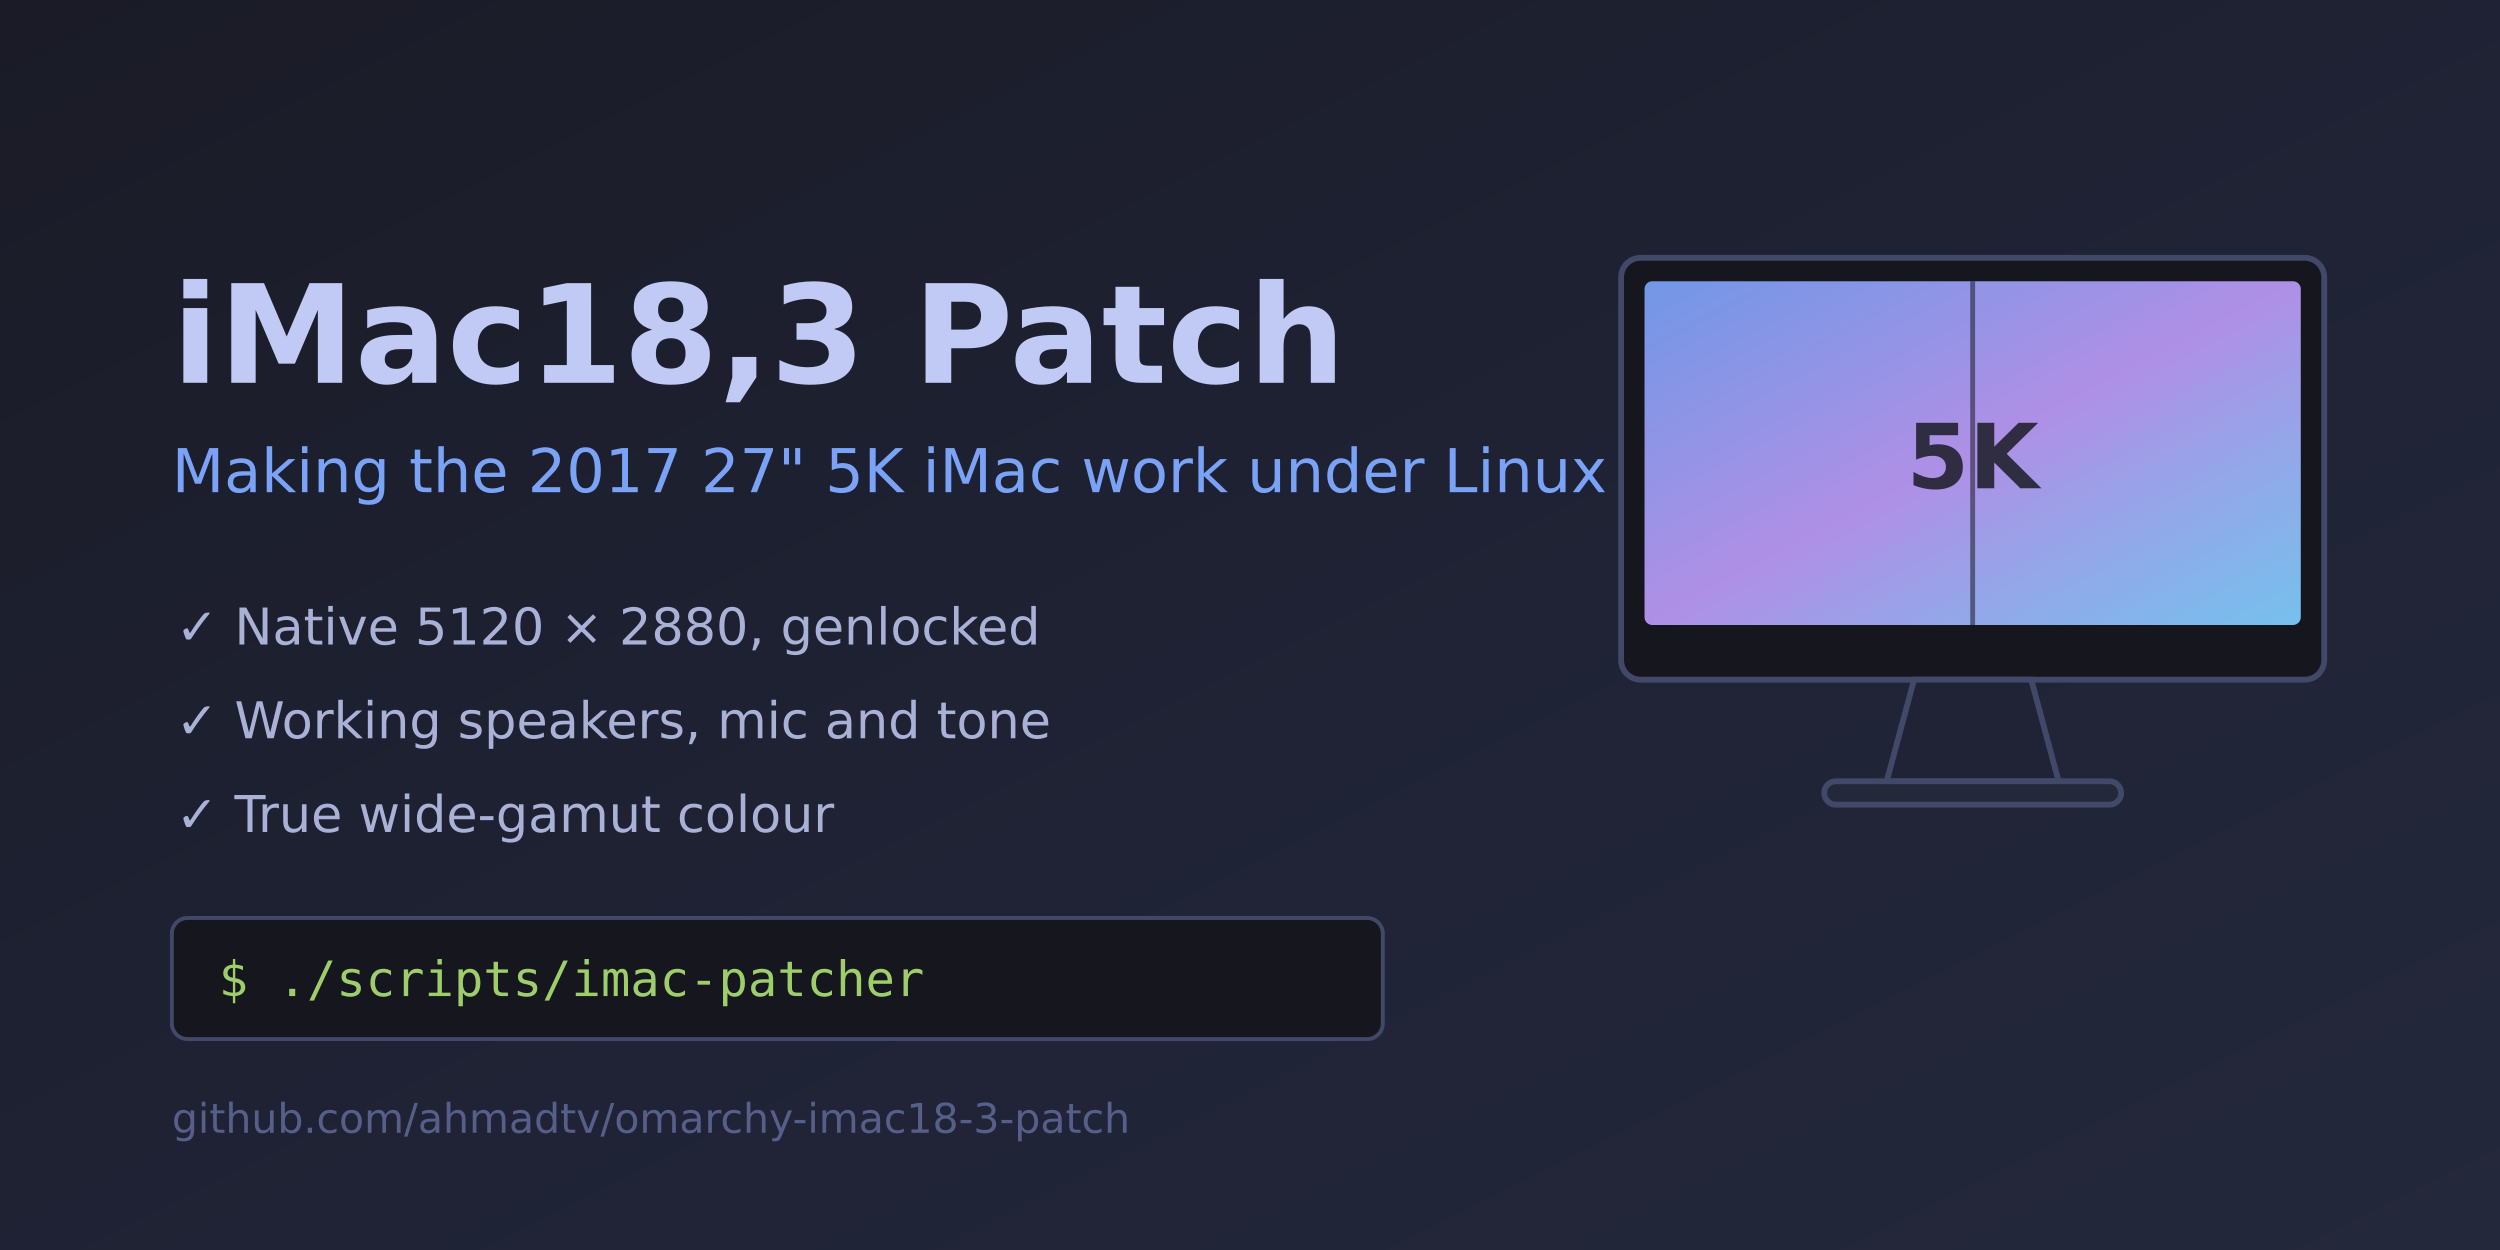
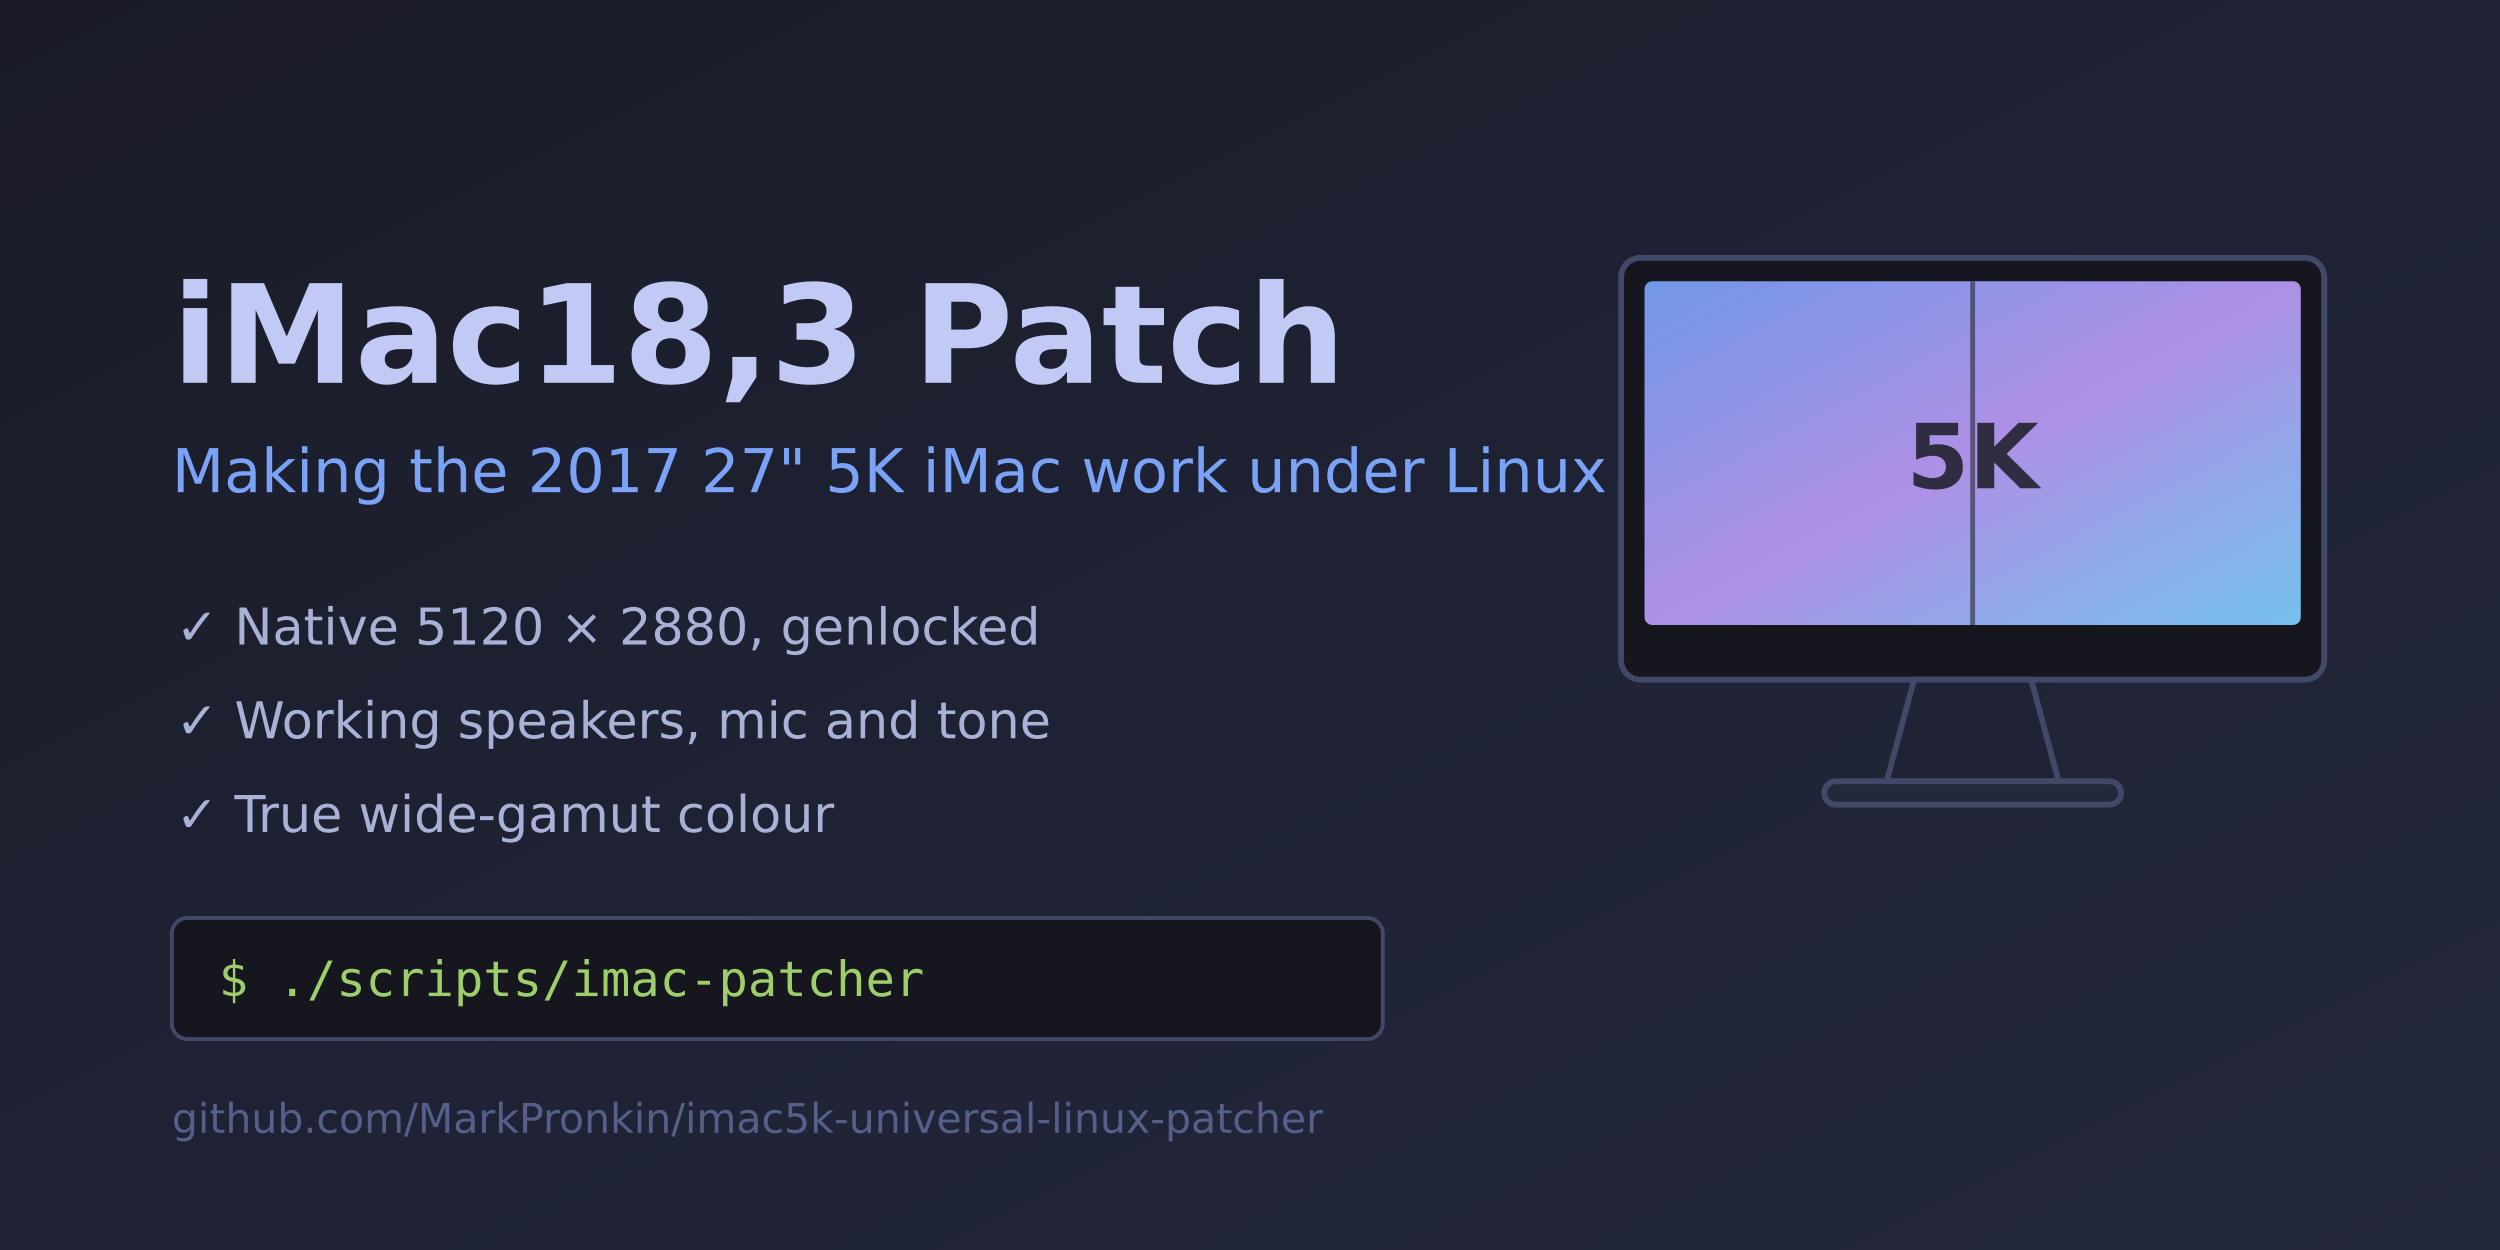
<svg xmlns="http://www.w3.org/2000/svg" width="1280" height="640" viewBox="0 0 1280 640" font-family="DejaVu Sans, Helvetica, Arial, sans-serif">
  <defs>
    <linearGradient id="bg" x1="0" y1="0" x2="1" y2="1">
      <stop offset="0%" stop-color="#1a1b26" />
      <stop offset="55%" stop-color="#1f2335" />
      <stop offset="100%" stop-color="#24283b" />
    </linearGradient>
    <linearGradient id="screen" x1="0" y1="0" x2="1" y2="1">
      <stop offset="0%" stop-color="#7aa2f7" />
      <stop offset="50%" stop-color="#bb9af7" />
      <stop offset="100%" stop-color="#7dcfff" />
    </linearGradient>
  </defs>
  <rect width="1280" height="640" fill="url(#bg)" />
  <g transform="translate(830,132)">
    <rect x="0" y="0" width="360" height="216" rx="10" fill="#15161e" stroke="#414868" stroke-width="3" />
    <rect x="12" y="12" width="336" height="176" rx="4" fill="url(#screen)" opacity="0.92" />
    <line x1="180" y1="12" x2="180" y2="188" stroke="#1a1b26" stroke-width="2.5" opacity="0.55" />
    <rect x="12" y="196" width="336" height="8" fill="#15161e" />
    <path d="M 150 216 L 210 216 L 224 268 L 136 268 Z" fill="#1f2335" stroke="#414868" stroke-width="3" />
    <rect x="104" y="268" width="152" height="12" rx="6" fill="#24283b" stroke="#414868" stroke-width="3" />
    <text x="180" y="118" font-size="46" font-weight="700" fill="#1a1b26" text-anchor="middle" opacity="0.85">5K</text>
  </g>
  <text x="88" y="196" font-size="70" font-weight="700" fill="#c0caf5">iMac18,3 Patch</text>
  <text x="88" y="252" font-size="31" fill="#7aa2f7">Making the 2017 27" 5K iMac work under Linux</text>
  <g font-size="26" fill="#a9b1d6">
    <text x="90" y="330">✓  Native 5120 × 2880, genlocked</text>
    <text x="90" y="378">✓  Working speakers, mic and tone</text>
    <text x="90" y="426">✓  True wide-gamut colour</text>
  </g>
  <rect x="88" y="470" width="620" height="62" rx="8" fill="#15161e" stroke="#414868" stroke-width="2" />
  <text x="112" y="510" font-size="25" font-family="DejaVu Sans Mono, monospace" fill="#9ece6a">$ ./scripts/imac-patcher</text>
-   <text x="88" y="580" font-size="21" fill="#565f89">github.com/ahmadtv/omarchy-imac18-3-patch</text>
+   <text x="88" y="580" font-size="21" fill="#565f89">github.com/MarkPronkin/imac5k-universal-linux-patcher</text>
</svg>
